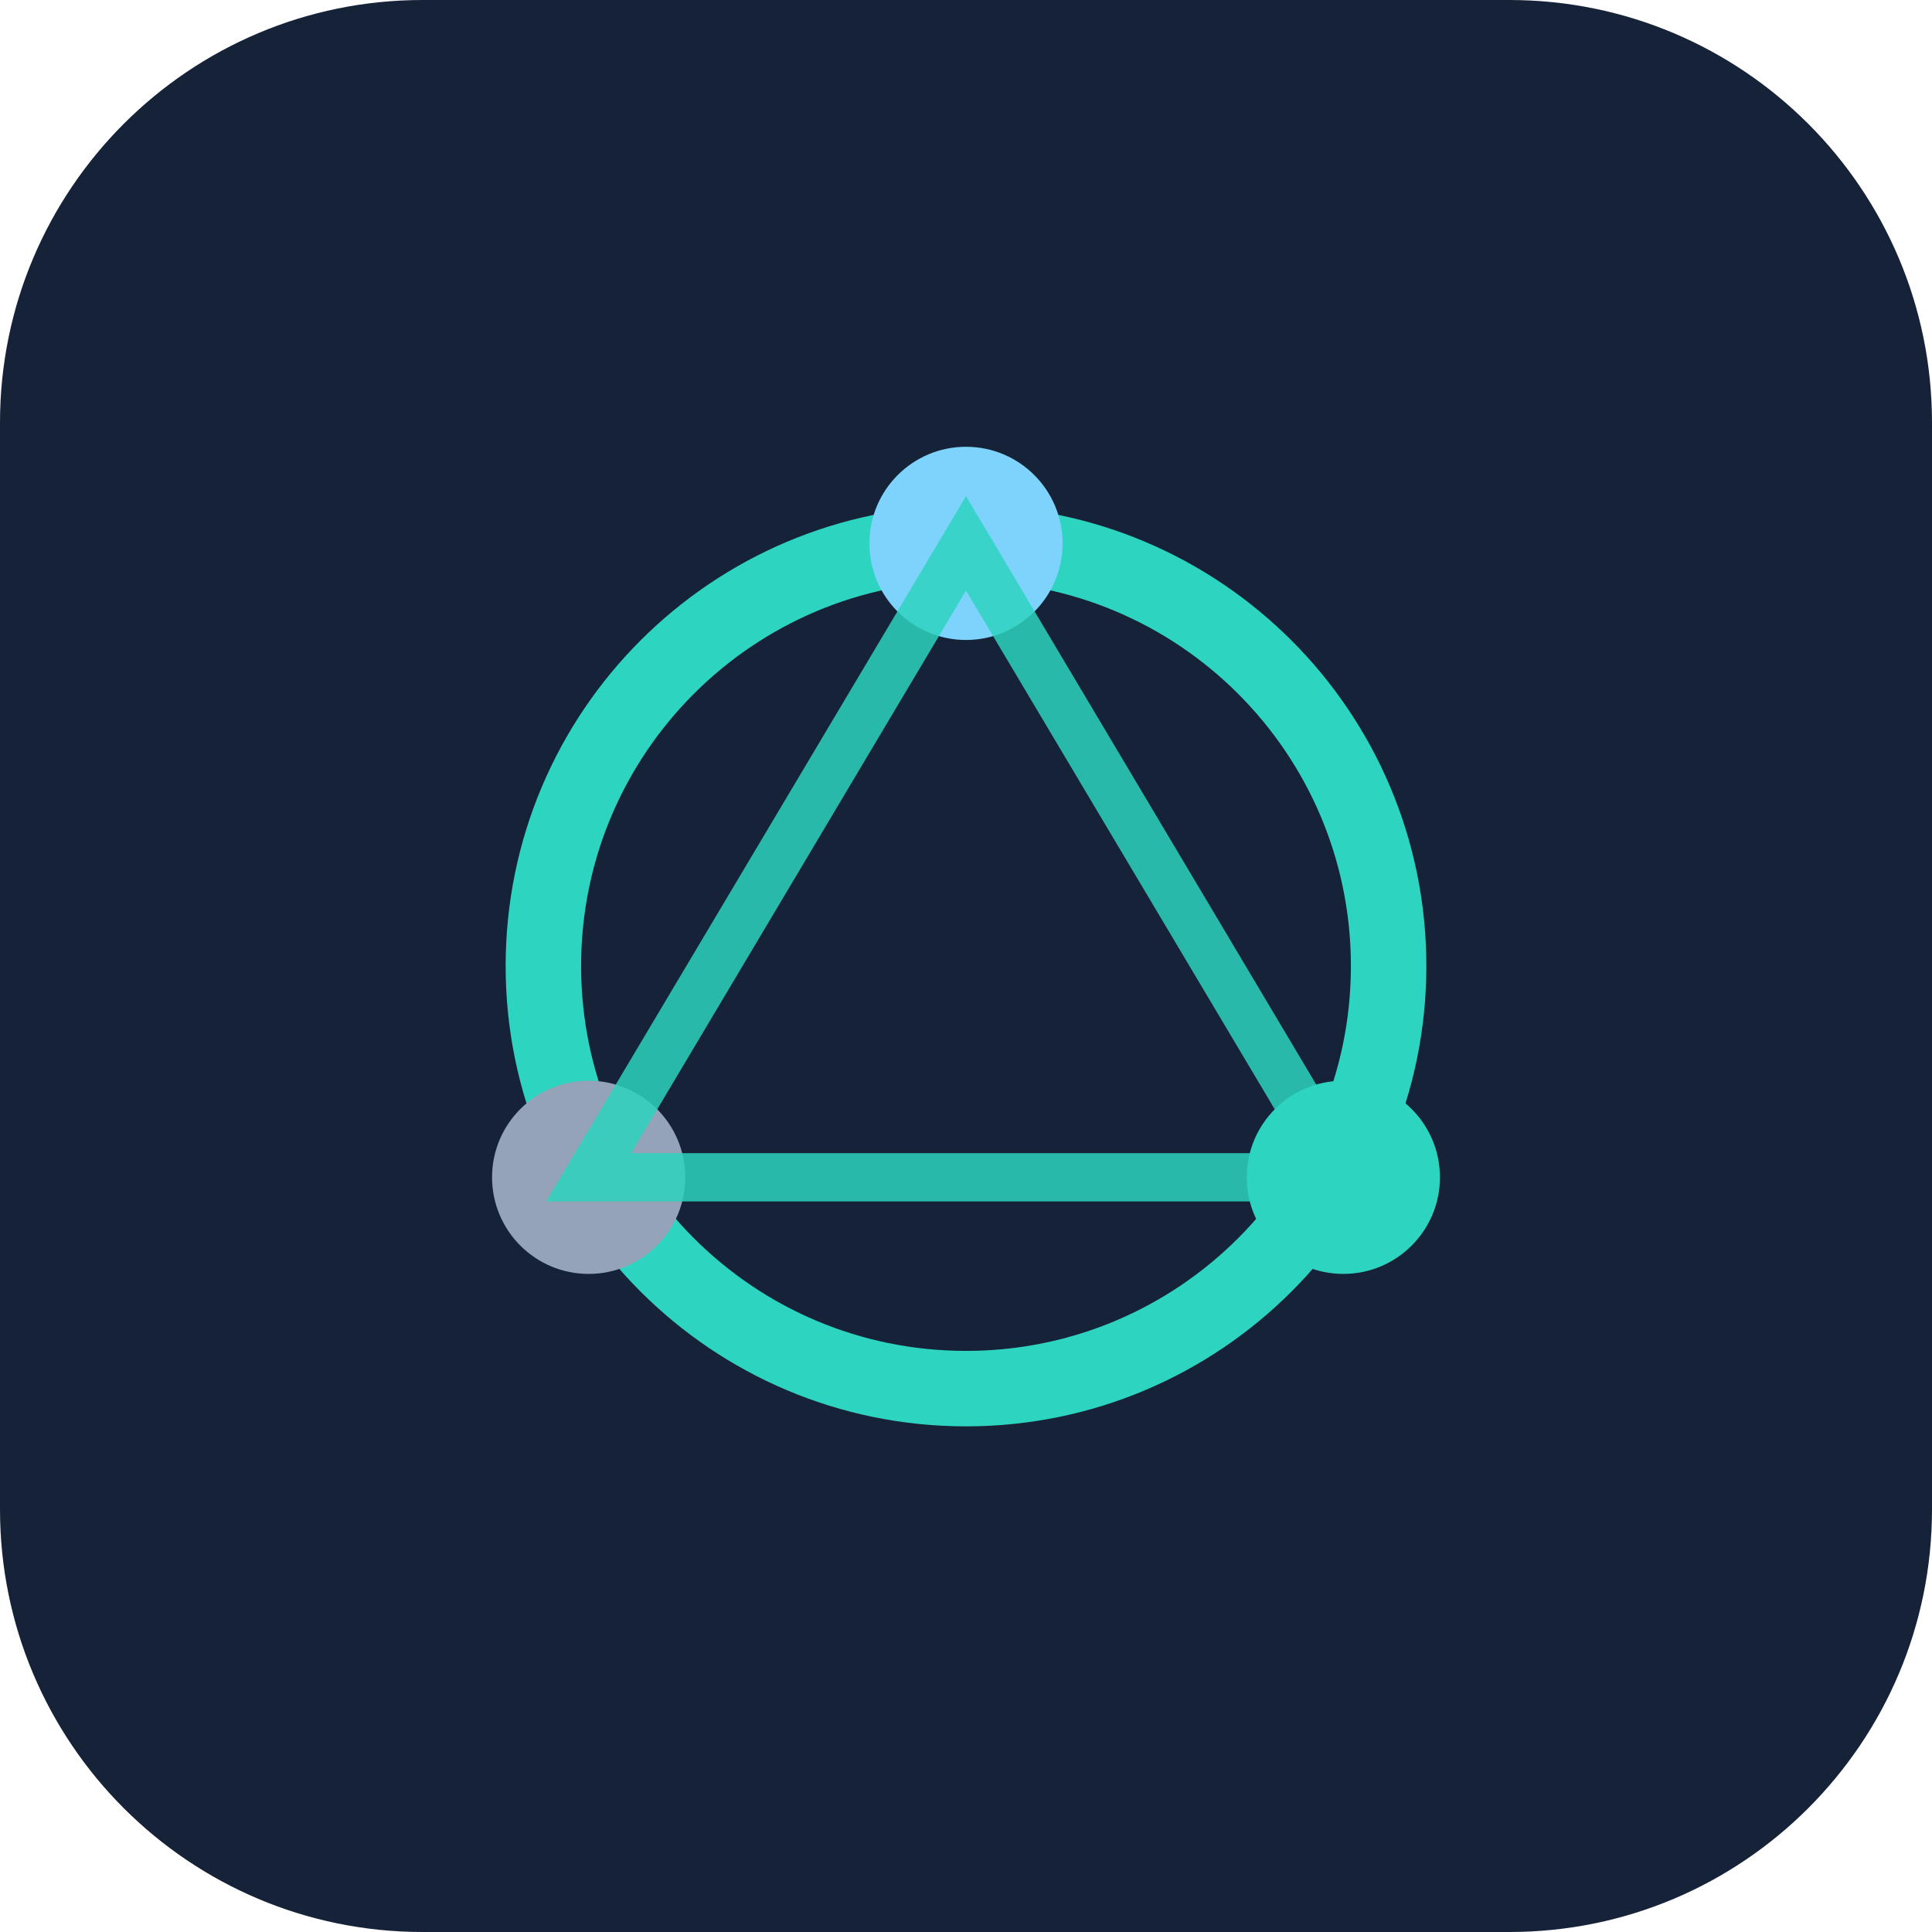
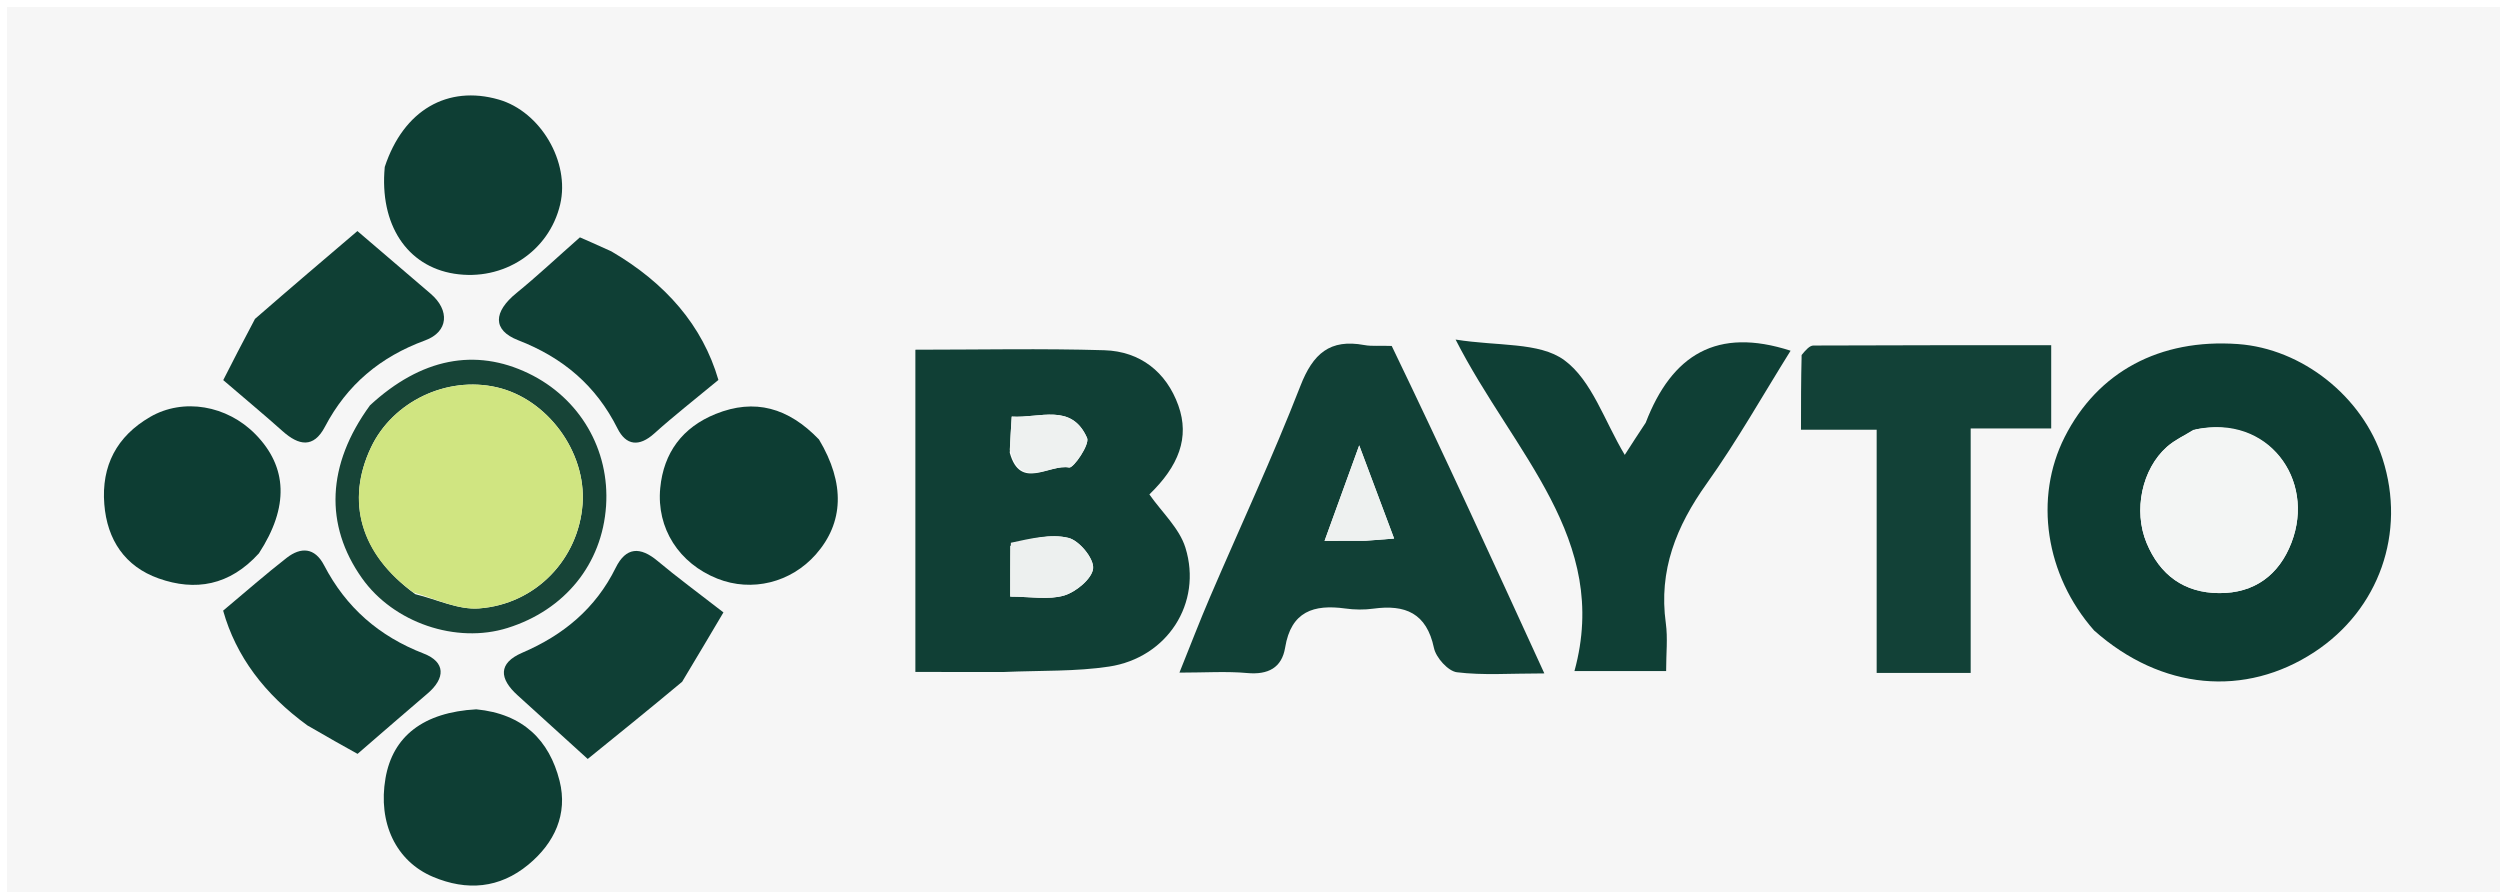
- <svg xmlns="http://www.w3.org/2000/svg" viewBox="0 0 64 64" role="img" aria-label="BAYTO">
-   <rect width="64" height="64" rx="14" fill="#152238" />
-   <circle cx="32" cy="32" r="14" fill="none" stroke="#2dd4bf" stroke-width="2.5" />
-   <circle cx="32" cy="18" r="3.2" fill="#7dd3fc" />
-   <circle cx="44.5" cy="39" r="3.2" fill="#2dd4bf" />
-   <circle cx="19.5" cy="39" r="3.2" fill="#94a3b8" />
-   <path d="M32 18 L44.5 39 L19.5 39 Z" fill="none" stroke="#2dd4bf" stroke-width="1.6" opacity="0.85" />
+ <svg xmlns="http://www.w3.org/2000/svg" version="1.1" id="Layer_1" x="0px" y="0px" width="356" viewBox="0 0 356 127" enable-background="new 0 0 356 127" xml:space="preserve" height="127">
+   <path fill="#F6F6F6" opacity="1" stroke="none" d=" M255,128   C170,128 85.5,128 1,128   C1,85.667 1,43.333 1,1   C119.667,1 238.333,1 357,1   C357,43.333 357,85.667 357,128   C323.167,128 289.333,128 255,128  M143.485,95.693   C148.303,95.465 153.181,95.639 157.924,94.923   C166.206,93.672 171.254,85.891 168.806,77.993   C167.946,75.217 165.451,72.947 163.673,70.405   C167.839,66.375 169.438,62.314 167.798,57.738   C166.084,52.957 162.351,50.027 157.258,49.873   C148.357,49.604 139.442,49.798 130.348,49.798   C130.348,64.898 130.348,79.968 130.348,95.687   C134.577,95.687 138.54,95.687 143.485,95.693  M298.462,90.043   C307.757,98.273 319.696,99.348 329.587,92.845   C338.795,86.791 342.656,75.843 339.286,65.344   C336.438,56.474 327.828,49.642 318.674,48.992   C307.539,48.201 298.702,52.949 294.001,62.25   C289.633,70.89 291.225,81.875 298.462,90.043  M197.772,49.19   C196.608,49.182 195.413,49.345 194.286,49.136   C189.376,48.225 186.967,50.353 185.175,54.96   C181.222,65.12 176.599,75.018 172.296,85.043   C170.831,88.454 169.505,91.925 167.949,95.783   C171.636,95.783 174.642,95.571 177.603,95.842   C180.578,96.114 182.534,95.095 183.007,92.207   C183.85,87.055 187.086,86.03 191.585,86.654   C192.891,86.835 194.263,86.852 195.567,86.674   C200.096,86.057 203.145,87.287 204.195,92.278   C204.484,93.651 206.21,95.575 207.465,95.731   C211.177,96.192 214.983,95.895 219.917,95.895   C212.562,79.836 205.577,64.587 197.772,49.19  M234.126,60.479   C233.267,61.817 232.407,63.155 231.366,64.775   C228.475,59.968 226.682,54.146 222.74,51.274   C219.185,48.683 213.278,49.321 207.275,48.352   C215.543,64.577 229.363,76.712 224.201,95.558   C229.241,95.558 233.121,95.558 237.258,95.558   C237.258,93.046 237.506,90.861 237.214,88.751   C236.171,81.214 238.706,74.935 243.025,68.875   C247.387,62.754 251.091,56.165 254.982,49.942   C244.512,46.548 238.089,50.474 234.126,60.479  M256.46,50.99   C256.46,54.238 256.46,57.487 256.46,61.19   C260.31,61.19 263.559,61.19 267.236,61.19   C267.236,73.056 267.236,84.459 267.236,95.83   C271.813,95.83 275.934,95.83 280.626,95.83   C280.626,84.237 280.626,72.831 280.626,61.009   C284.779,61.009 288.369,61.009 292.093,61.009   C292.093,56.855 292.093,53.132 292.093,49.161   C280.533,49.161 269.384,49.148 258.235,49.202   C257.702,49.204 257.172,49.796 256.46,50.99  M54.702,24.148   C54.007,32.004 57.976,37.908 64.669,38.975   C71.673,40.092 78.198,35.822 79.772,29.094   C81.184,23.059 76.982,15.894 71.024,14.177   C63.743,12.079 57.458,15.666 54.702,24.148  M67.403,100.993   C60.293,101.421 55.928,104.847 54.895,110.809   C53.792,117.171 56.385,122.645 61.672,124.869   C66.497,126.899 71.13,126.514 75.23,123.132   C78.964,120.051 80.879,115.932 79.684,111.19   C78.228,105.418 74.494,101.655 67.403,100.993  M116.378,62.281   C112.273,58.049 107.468,56.701 101.908,58.947   C97.192,60.852 94.501,64.452 94.018,69.487   C93.465,75.253 96.709,80.232 102.149,82.398   C107.053,84.352 112.63,82.976 116.185,78.938   C120.143,74.44 120.38,68.864 116.378,62.281  M37.133,78.515   C41.187,72.175 40.933,66.493 36.388,61.851   C32.321,57.697 26.094,56.632 21.373,59.374   C16.622,62.134 14.421,66.32 14.852,71.796   C15.252,76.879 17.796,80.668 22.585,82.368   C27.805,84.221 32.7,83.398 37.133,78.515  M36.087,45.698   C34.55,48.711 33.014,51.724 31.788,54.127   C35.087,56.957 37.707,59.136 40.248,61.404   C42.536,63.445 44.646,63.869 46.268,60.779   C49.415,54.781 54.144,50.822 60.533,48.475   C63.892,47.24 64.052,44.172 61.342,41.84   C58.255,39.183 55.154,36.543 50.895,32.901   C46.435,36.696 41.483,40.911 36.087,45.698  M86.725,35.604   C85.085,34.889 83.446,34.175 82.579,33.797   C79.214,36.765 76.468,39.348 73.55,41.721   C70.25,44.404 70.093,47.016 73.785,48.448   C80.152,50.919 84.868,54.896 87.932,61.015   C89.149,63.445 91.006,63.679 93.175,61.723   C95.954,59.217 98.915,56.914 102.303,54.105   C100.055,46.371 94.809,40.32 86.725,35.604  M97.348,96.794   C99.379,93.361 101.41,89.928 103.02,87.206   C99.283,84.303 96.388,82.185 93.645,79.885   C91.176,77.814 89.143,77.873 87.678,80.844   C84.817,86.646 80.236,90.431 74.372,92.947   C70.886,94.443 71.104,96.658 73.692,98.999   C76.707,101.726 79.712,104.464 83.691,108.077   C87.809,104.748 92.367,101.062 97.348,96.794  M44.059,103.537   C46.604,104.954 49.149,106.371 50.915,107.353   C54.709,104.078 57.773,101.404 60.871,98.769   C63.448,96.578 63.466,94.277 60.335,93.067   C53.966,90.605 49.274,86.504 46.15,80.493   C44.833,77.959 42.859,77.855 40.822,79.438   C37.851,81.746 35.023,84.239 31.773,86.955   C33.601,93.457 37.679,98.869 44.059,103.537  M52.433,57.989   C46.503,66.193 46.192,74.777 51.551,82.34   C56.042,88.678 64.941,91.719 72.273,89.423   C80.453,86.861 85.743,80.313 86.305,72.055   C86.852,64.018 82.554,56.672 75.249,53.16   C67.677,49.519 59.96,51.003 52.433,57.989  z" />
+   <path fill="#103F35" opacity="1" stroke="none" d=" M142.993,95.69   C138.54,95.687 134.577,95.687 130.348,95.687   C130.348,79.968 130.348,64.898 130.348,49.798   C139.442,49.798 148.357,49.604 157.258,49.873   C162.351,50.027 166.084,52.957 167.798,57.738   C169.438,62.314 167.839,66.375 163.673,70.405   C165.451,72.947 167.946,75.217 168.806,77.993   C171.254,85.891 166.206,93.672 157.924,94.923   C153.181,95.639 148.303,95.465 142.993,95.69  M143.859,77.74   C143.859,80.013 143.859,82.286 143.859,84.956   C146.712,84.956 149.306,85.461 151.55,84.792   C153.25,84.285 155.544,82.365 155.66,80.92   C155.773,79.512 153.686,76.978 152.155,76.6   C149.623,75.976 146.762,76.686 143.859,77.74  M143.79,64.466   C145.287,69.927 149.422,66.035 152.245,66.575   C152.863,66.693 155.204,63.284 154.798,62.362   C152.581,57.337 148.07,59.58 144.07,59.324   C143.966,60.962 143.884,62.248 143.79,64.466  z" />
+   <path fill="#0D3D33" opacity="1" stroke="none" d=" M298.208,89.788   C291.225,81.875 289.633,70.89 294.001,62.25   C298.702,52.949 307.539,48.201 318.674,48.992   C327.828,49.642 336.438,56.474 339.286,65.344   C342.656,75.843 338.795,86.791 329.587,92.845   C319.696,99.348 307.757,98.273 298.208,89.788  M312.319,61.221   C311.067,62.011 309.685,62.653 308.588,63.62   C304.999,66.786 303.762,72.71 305.672,77.313   C307.572,81.889 311.029,84.428 316.008,84.457   C321.033,84.486 324.535,81.872 326.302,77.283   C329.769,68.276 322.958,58.977 312.319,61.221  z" />
+   <path fill="#114036" opacity="1" stroke="none" d=" M198.182,49.264   C205.577,64.587 212.562,79.836 219.917,95.895   C214.983,95.895 211.177,96.192 207.465,95.731   C206.21,95.575 204.484,93.651 204.195,92.278   C203.145,87.287 200.096,86.057 195.567,86.674   C194.263,86.852 192.891,86.835 191.585,86.654   C187.086,86.03 183.85,87.055 183.007,92.207   C182.534,95.095 180.578,96.114 177.603,95.842   C174.642,95.571 171.636,95.783 167.949,95.783   C169.505,91.925 170.831,88.454 172.296,85.043   C176.599,75.018 181.222,65.12 185.175,54.96   C186.967,50.353 189.376,48.225 194.286,49.136   C195.413,49.345 196.608,49.182 198.182,49.264  M194.447,77.014   C195.656,76.917 196.866,76.821 198.521,76.689   C196.832,72.177 195.343,68.203 193.552,63.421   C191.785,68.292 190.304,72.373 188.62,77.015   C190.664,77.015 192.111,77.015 194.447,77.014  z" />
+   <path fill="#0F3F35" opacity="1" stroke="none" d=" M234.343,60.198   C238.089,50.474 244.512,46.548 254.982,49.942   C251.091,56.165 247.387,62.754 243.025,68.875   C238.706,74.935 236.171,81.214 237.214,88.751   C237.506,90.861 237.258,93.046 237.258,95.558   C233.121,95.558 229.241,95.558 224.201,95.558   C229.363,76.712 215.543,64.577 207.275,48.352   C213.278,49.321 219.185,48.683 222.74,51.274   C226.682,54.146 228.475,59.968 231.366,64.775   C232.407,63.155 233.267,61.817 234.343,60.198  z" />
+   <path fill="#124137" opacity="1" stroke="none" d=" M256.55,50.552   C257.172,49.796 257.702,49.204 258.235,49.202   C269.384,49.148 280.533,49.161 292.093,49.161   C292.093,53.132 292.093,56.855 292.093,61.009   C288.369,61.009 284.779,61.009 280.626,61.009   C280.626,72.831 280.626,84.237 280.626,95.83   C275.934,95.83 271.813,95.83 267.236,95.83   C267.236,84.459 267.236,73.056 267.236,61.19   C263.559,61.19 260.31,61.19 256.46,61.19   C256.46,57.487 256.46,54.238 256.55,50.552  z" />
+   <path fill="#0E3E34" opacity="1" stroke="none" d=" M54.788,23.771   C57.458,15.666 63.743,12.079 71.024,14.177   C76.982,15.894 81.184,23.059 79.772,29.094   C78.198,35.822 71.673,40.092 64.669,38.975   C57.976,37.908 54.007,32.004 54.788,23.771  z" />
+   <path fill="#0E3E34" opacity="1" stroke="none" d=" M67.817,101.006   C74.494,101.655 78.228,105.418 79.684,111.19   C80.879,115.932 78.964,120.051 75.23,123.132   C71.13,126.514 66.497,126.899 61.672,124.869   C56.385,122.645 53.792,117.171 54.895,110.809   C55.928,104.847 60.293,101.421 67.817,101.006  z" />
+   <path fill="#0D3D33" opacity="1" stroke="none" d=" M116.622,62.581   C120.38,68.864 120.143,74.44 116.185,78.938   C112.63,82.976 107.053,84.352 102.149,82.398   C96.709,80.232 93.465,75.253 94.018,69.487   C94.501,64.452 97.192,60.852 101.908,58.947   C107.468,56.701 112.273,58.049 116.622,62.581  z" />
+   <path fill="#0D3D33" opacity="1" stroke="none" d=" M36.874,78.791   C32.7,83.398 27.805,84.221 22.585,82.368   C17.796,80.668 15.252,76.879 14.852,71.796   C14.421,66.32 16.622,62.134 21.373,59.374   C26.094,56.632 32.321,57.697 36.388,61.851   C40.933,66.493 41.187,72.175 36.874,78.791  z" />
+   <path fill="#0F3F34" opacity="1" stroke="none" d=" M36.308,45.412   C41.483,40.911 46.435,36.696 50.895,32.901   C55.154,36.543 58.255,39.183 61.342,41.84   C64.052,44.172 63.892,47.24 60.533,48.475   C54.144,50.822 49.415,54.781 46.268,60.779   C44.646,63.869 42.536,63.445 40.248,61.404   C37.707,59.136 35.087,56.957 31.788,54.127   C33.014,51.724 34.55,48.711 36.308,45.412  z" />
+   <path fill="#0F3F35" opacity="1" stroke="none" d=" M87.05,35.789   C94.809,40.32 100.055,46.371 102.303,54.105   C98.915,56.914 95.954,59.217 93.175,61.723   C91.006,63.679 89.149,63.445 87.932,61.015   C84.868,54.896 80.152,50.919 73.785,48.448   C70.093,47.016 70.25,44.404 73.55,41.721   C76.468,39.348 79.214,36.765 82.579,33.797   C83.446,34.175 85.085,34.889 87.05,35.789  z" />
+   <path fill="#0F3F35" opacity="1" stroke="none" d=" M97.137,97.085   C92.367,101.062 87.809,104.748 83.691,108.077   C79.712,104.464 76.707,101.726 73.692,98.999   C71.104,96.658 70.886,94.443 74.372,92.947   C80.236,90.431 84.817,86.646 87.678,80.844   C89.143,77.873 91.176,77.814 93.645,79.885   C96.388,82.185 99.283,84.303 103.02,87.206   C101.41,89.928 99.379,93.361 97.137,97.085  z" />
+   <path fill="#0F3F35" opacity="1" stroke="none" d=" M43.778,103.305   C37.679,98.869 33.601,93.457 31.773,86.955   C35.023,84.239 37.851,81.746 40.822,79.438   C42.859,77.855 44.833,77.959 46.15,80.493   C49.274,86.504 53.966,90.605 60.335,93.067   C63.466,94.277 63.448,96.578 60.871,98.769   C57.773,101.404 54.709,104.078 50.915,107.353   C49.149,106.371 46.604,104.954 43.778,103.305  z" />
+   <path fill="#174437" opacity="1" stroke="none" d=" M52.682,57.721   C59.96,51.003 67.677,49.519 75.249,53.16   C82.554,56.672 86.852,64.018 86.305,72.055   C85.743,80.313 80.453,86.861 72.273,89.423   C64.941,91.719 56.042,88.678 51.551,82.34   C46.192,74.777 46.503,66.193 52.682,57.721  M59.146,84.615   C62.165,85.34 65.243,86.856 68.193,86.639   C76.348,86.037 82.398,79.569 82.959,71.768   C83.492,64.34 77.946,56.805 70.727,55.148   C63.607,53.514 55.928,57.187 52.835,63.705   C49.197,71.375 51.32,78.916 59.146,84.615  z" />
+   <path fill="#EDF0EF" opacity="1" stroke="none" d=" M143.949,77.287   C146.762,76.686 149.623,75.976 152.155,76.6   C153.686,76.978 155.773,79.512 155.66,80.92   C155.544,82.365 153.25,84.285 151.55,84.792   C149.306,85.461 146.712,84.956 143.859,84.956   C143.859,82.286 143.859,80.013 143.949,77.287  z" />
+   <path fill="#EEF1F0" opacity="1" stroke="none" d=" M143.796,64   C143.884,62.248 143.966,60.962 144.07,59.324   C148.07,59.58 152.581,57.337 154.798,62.362   C155.204,63.284 152.863,66.693 152.245,66.575   C149.422,66.035 145.287,69.927 143.796,64  z" />
+   <path fill="#F3F5F4" opacity="1" stroke="none" d=" M312.721,61.136   C322.958,58.977 329.769,68.276 326.302,77.283   C324.535,81.872 321.033,84.486 316.008,84.457   C311.029,84.428 307.572,81.889 305.672,77.313   C303.762,72.71 304.999,66.786 308.588,63.62   C309.685,62.653 311.067,62.011 312.721,61.136  z" />
+   <path fill="#EEF1F0" opacity="1" stroke="none" d=" M194.003,77.014   C192.111,77.015 190.664,77.015 188.62,77.015   C190.304,72.373 191.785,68.292 193.552,63.421   C195.343,68.203 196.832,72.177 198.521,76.689   C196.866,76.821 195.656,76.917 194.003,77.014  z" />
+   <path fill="#D0E581" opacity="1" stroke="none" d=" M58.864,84.364   C51.32,78.916 49.197,71.375 52.835,63.705   C55.928,57.187 63.607,53.514 70.727,55.148   C77.946,56.805 83.492,64.34 82.959,71.768   C82.398,79.569 76.348,86.037 68.193,86.639   C65.243,86.856 62.165,85.34 58.864,84.364  z" />
</svg>
